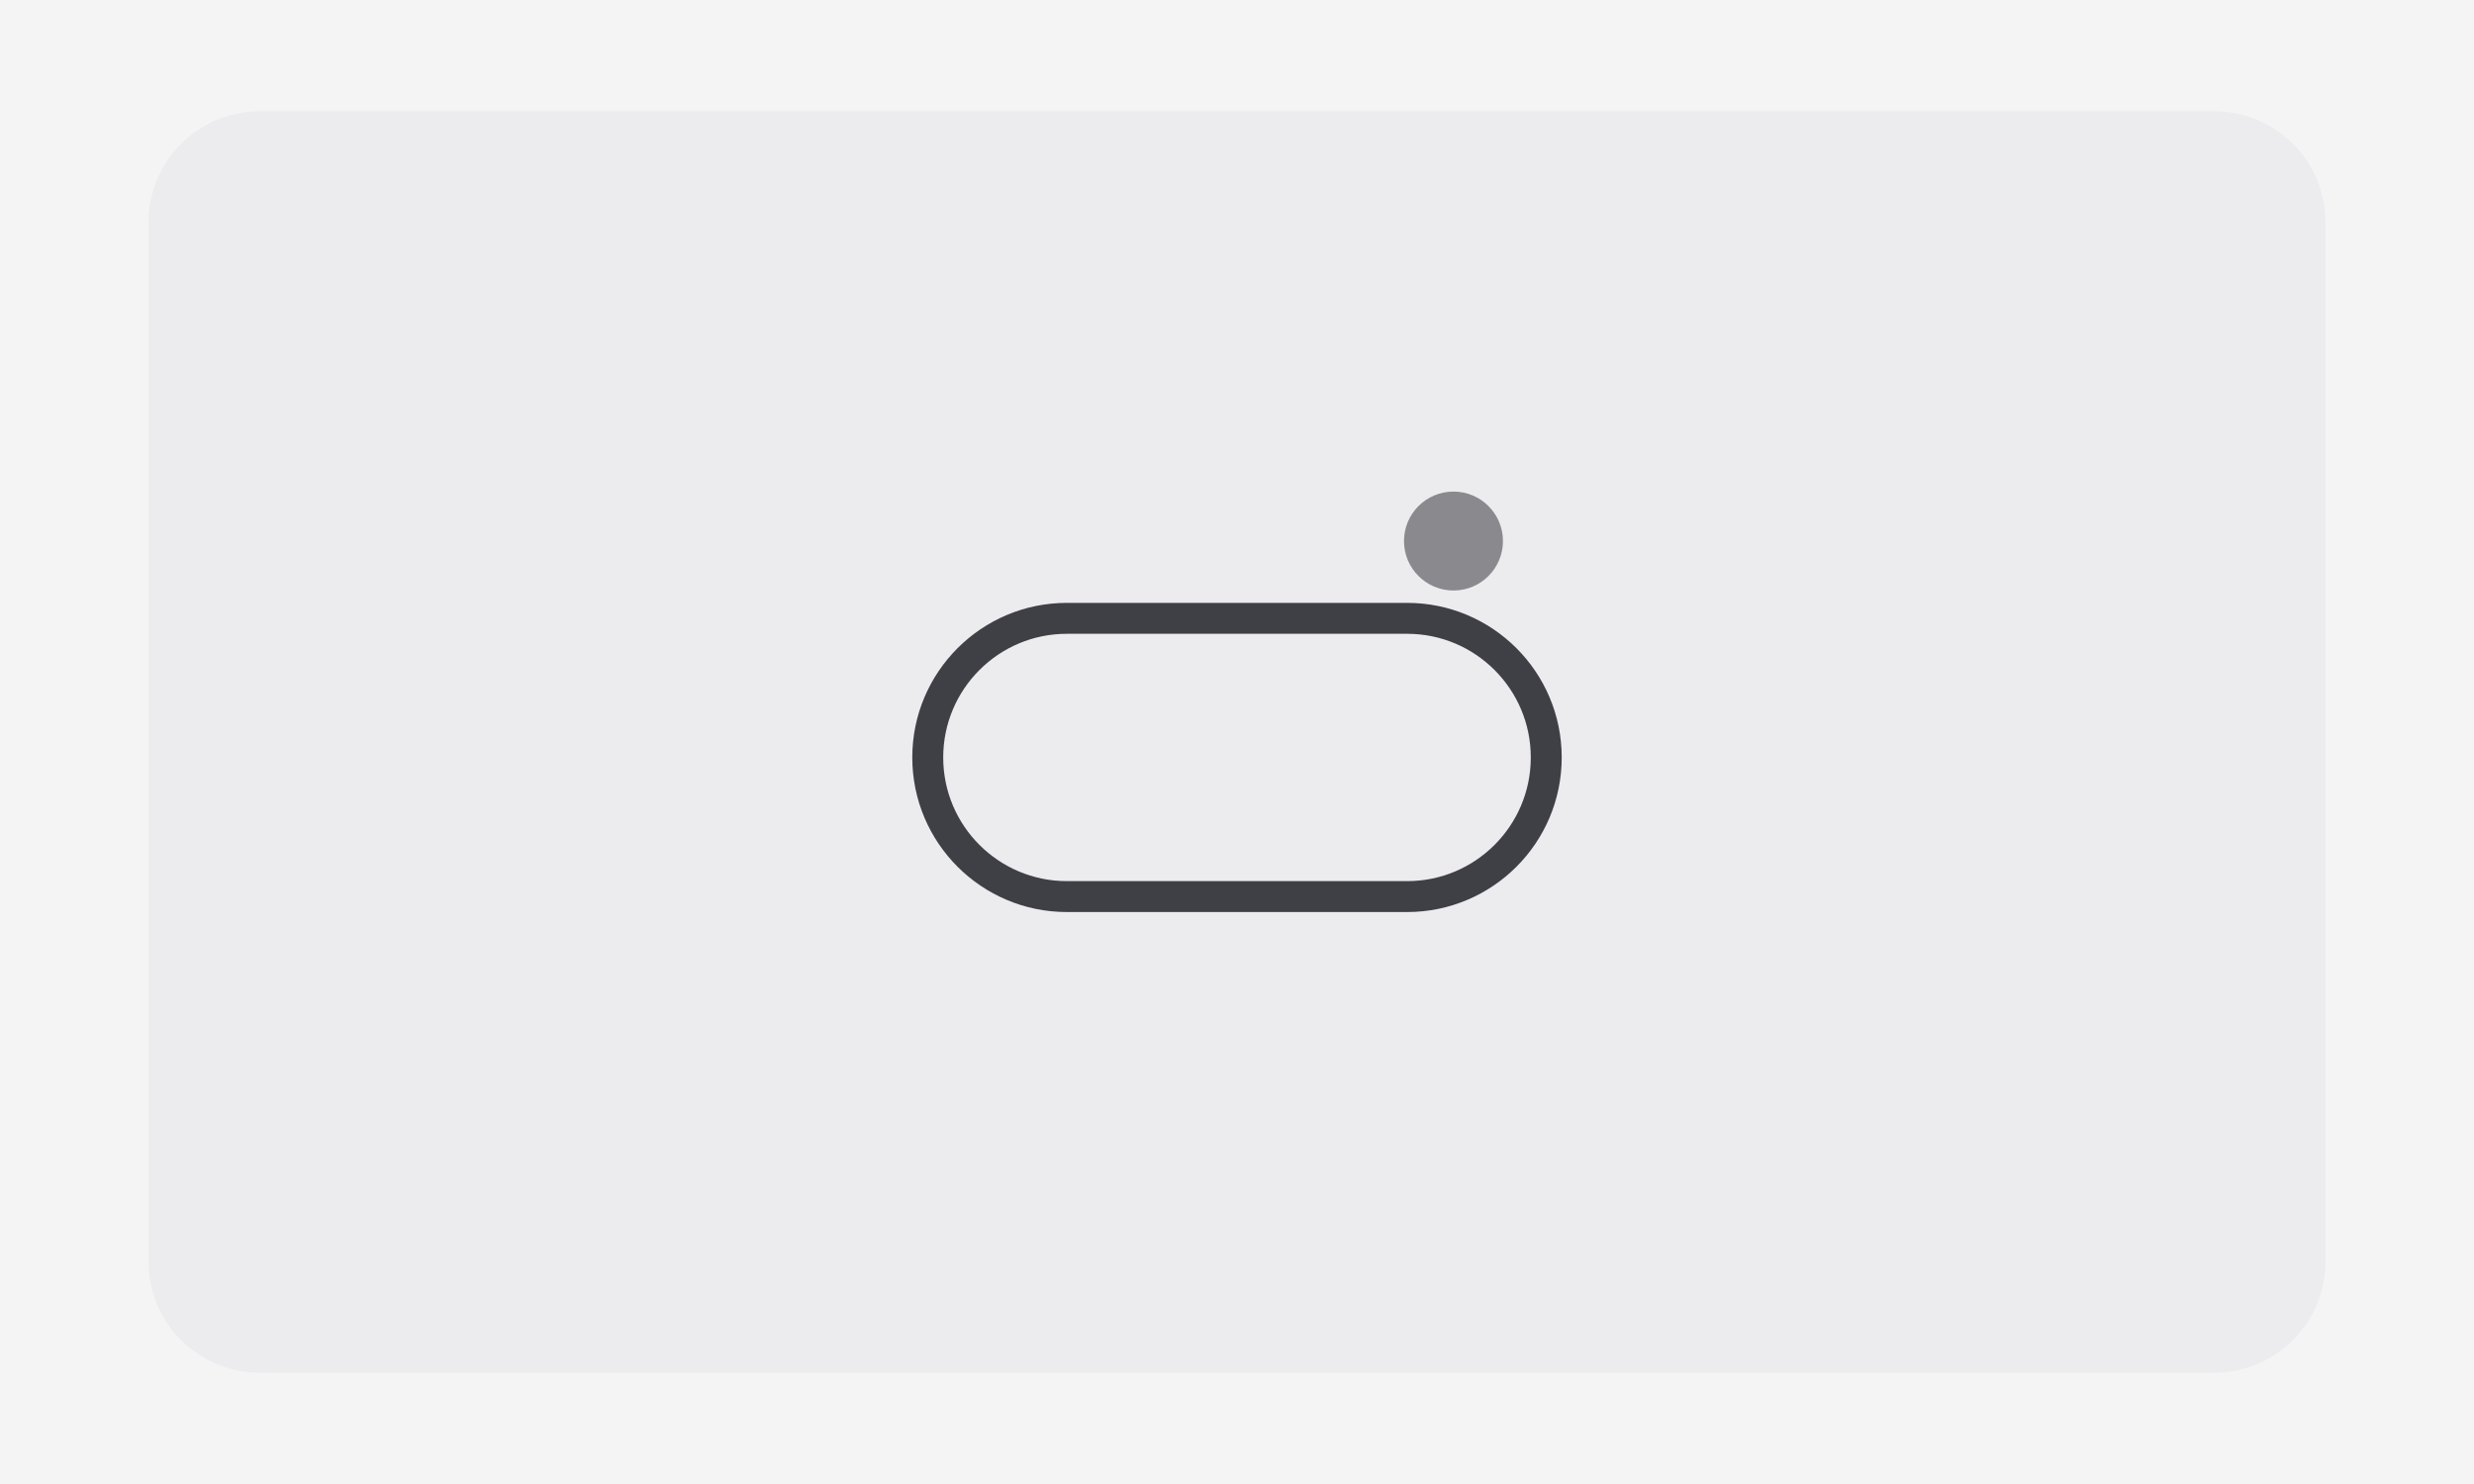
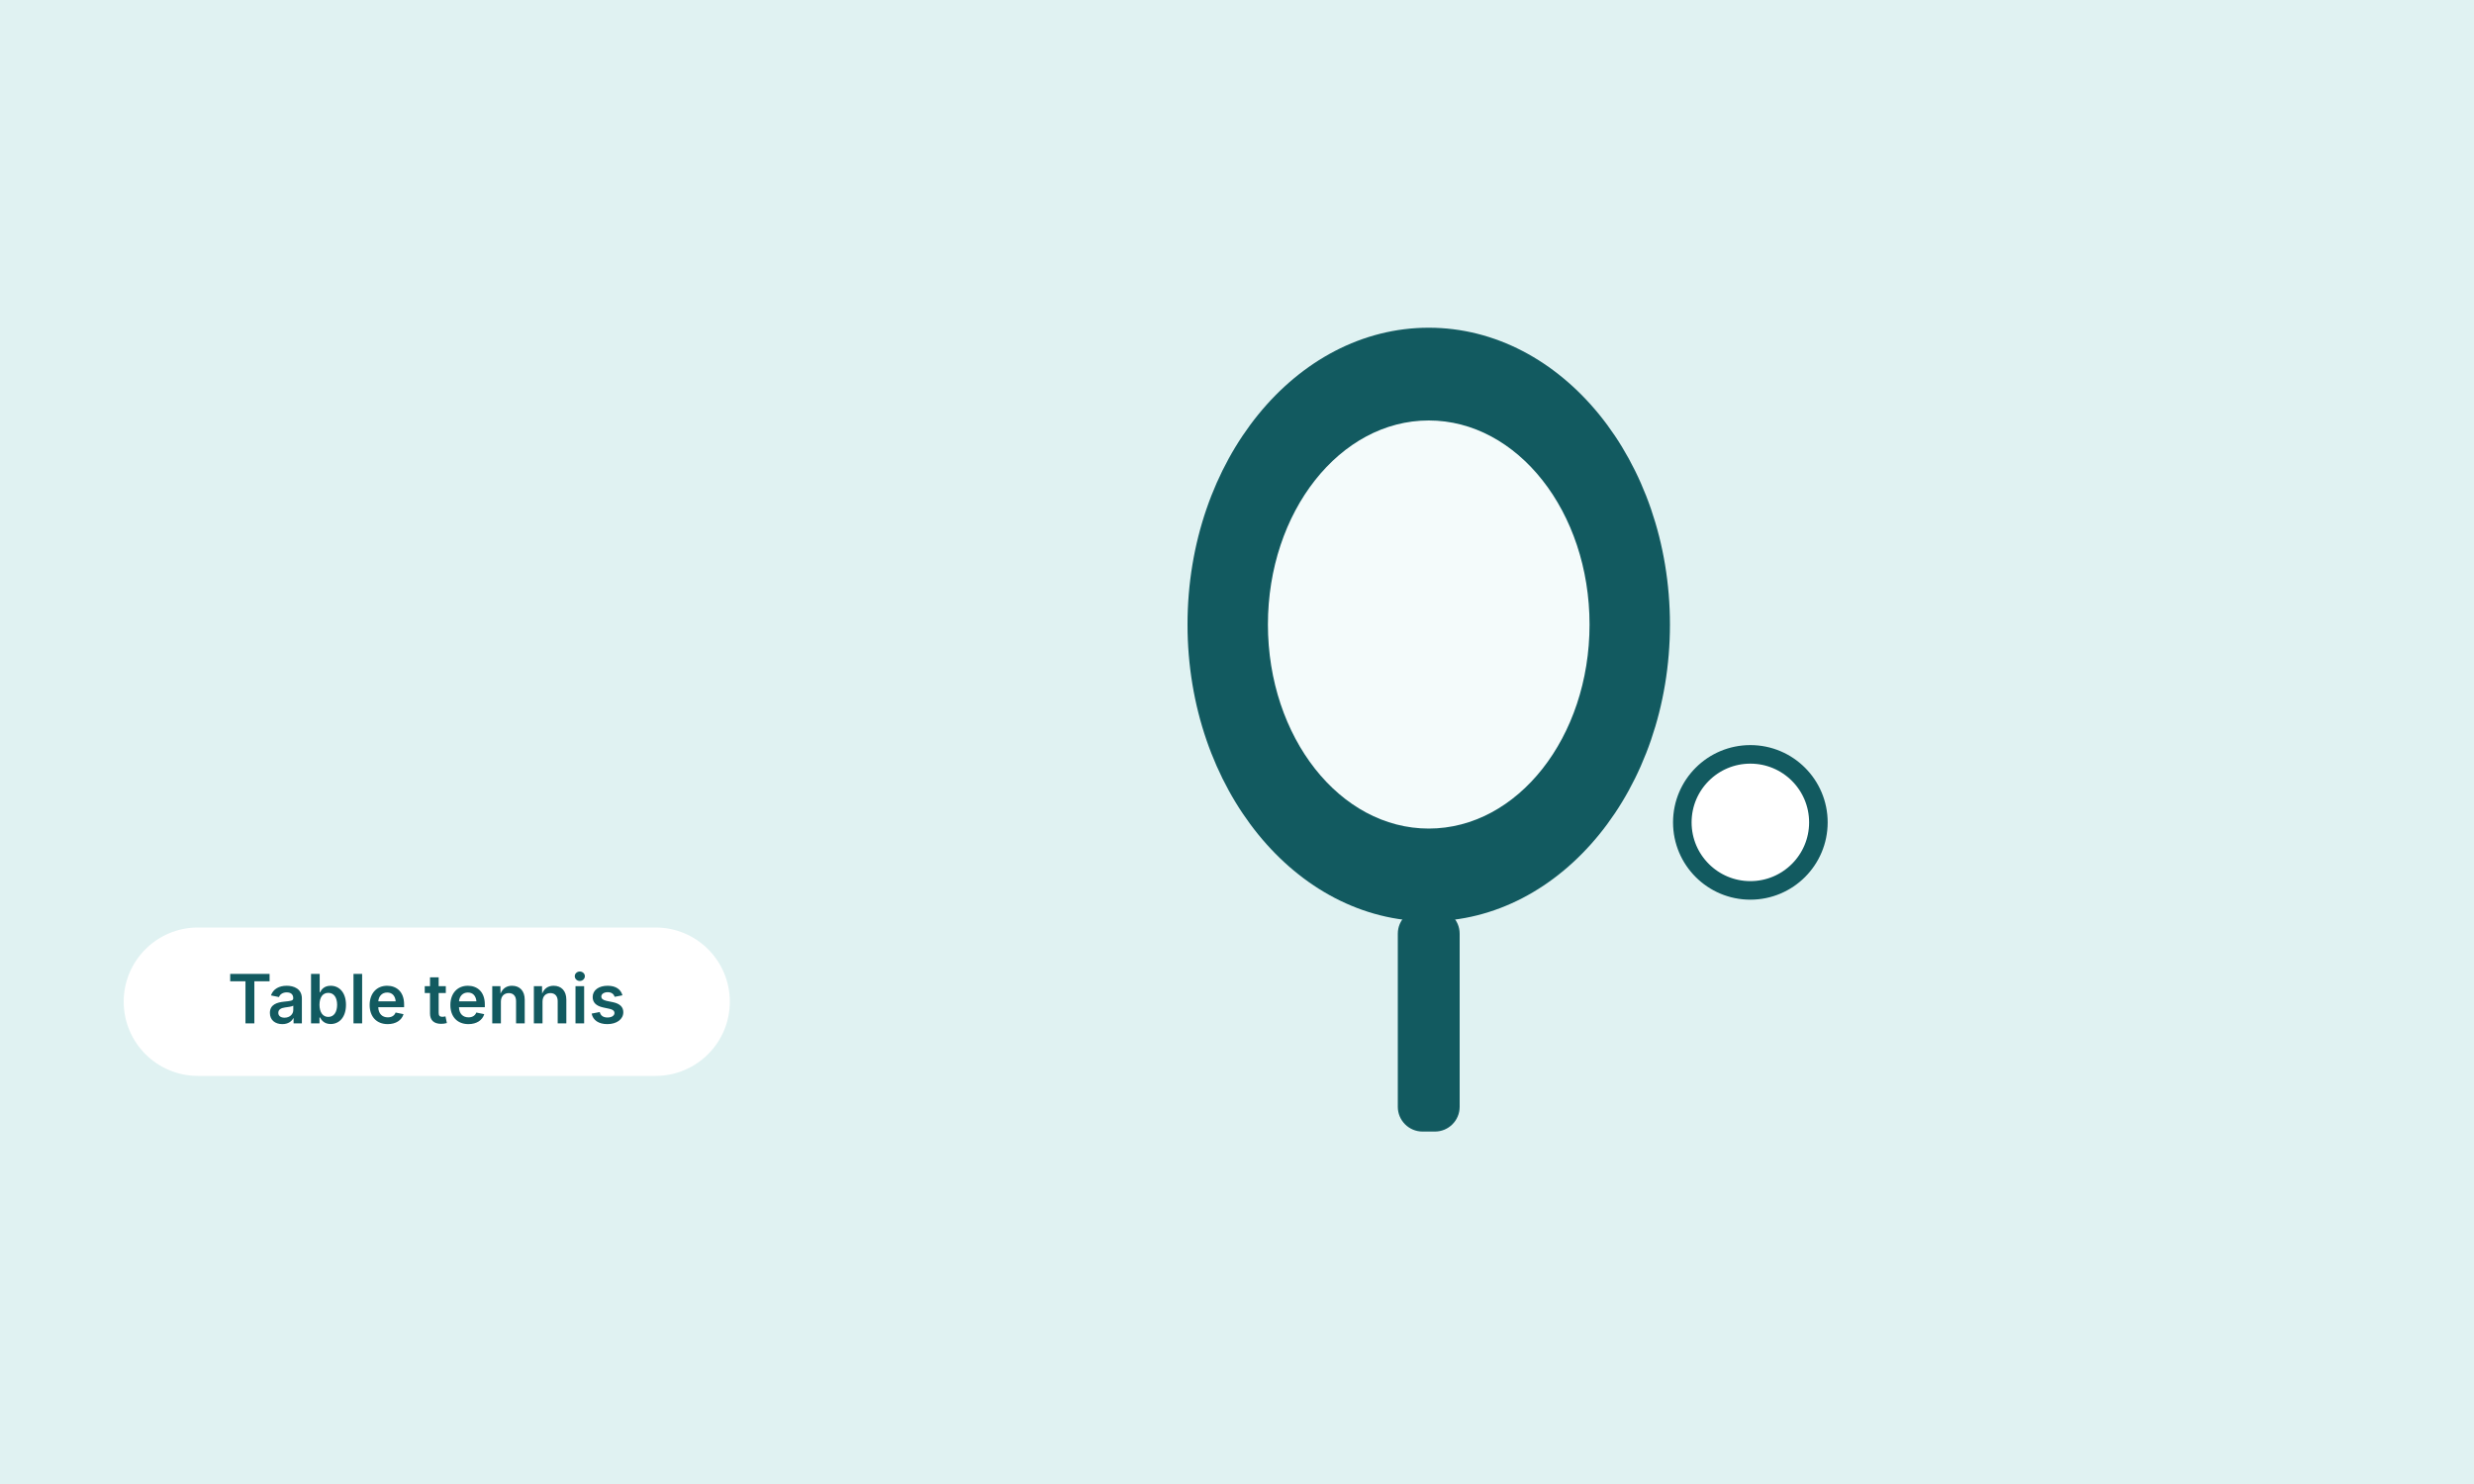
- <svg xmlns="http://www.w3.org/2000/svg" viewBox="0 0 800 480" role="img">
-   <rect width="800" height="480" fill="#f4f4f5" />
-   <rect x="48" y="36" width="704" height="408" rx="36" fill="#ececef" />
-   <rect x="300" y="200" width="200" height="90" rx="45" fill="none" stroke="#3f3f46" stroke-width="10" />
-   <circle cx="470" cy="175" r="16" fill="#8a8a8e" />
+ <svg xmlns="http://www.w3.org/2000/svg" viewBox="0 0 800 480" role="img" aria-label="Table tennis">
+   <rect width="800" height="480" fill="#E0F2F2" />
+   <g transform="translate(470 230)">
+     <ellipse cx="-8" cy="-28" rx="78" ry="96" fill="#125A60" />
+     <ellipse cx="-8" cy="-28" rx="52" ry="66" fill="#F4FBFB" />
+     <rect x="-18" y="64" width="20" height="72" rx="8" fill="#125A60" />
+     <circle cx="96" cy="36" r="22" fill="#ffffff" stroke="#125A60" stroke-width="6" />
+   </g>
+   <rect x="40" y="300" width="196" height="48" rx="24" fill="#ffffff" />
+   <text x="138" y="331" text-anchor="middle" font-family="Inter, ui-sans-serif, system-ui, sans-serif" font-size="22" font-weight="600" fill="#125A60">Table tennis</text>
</svg>
